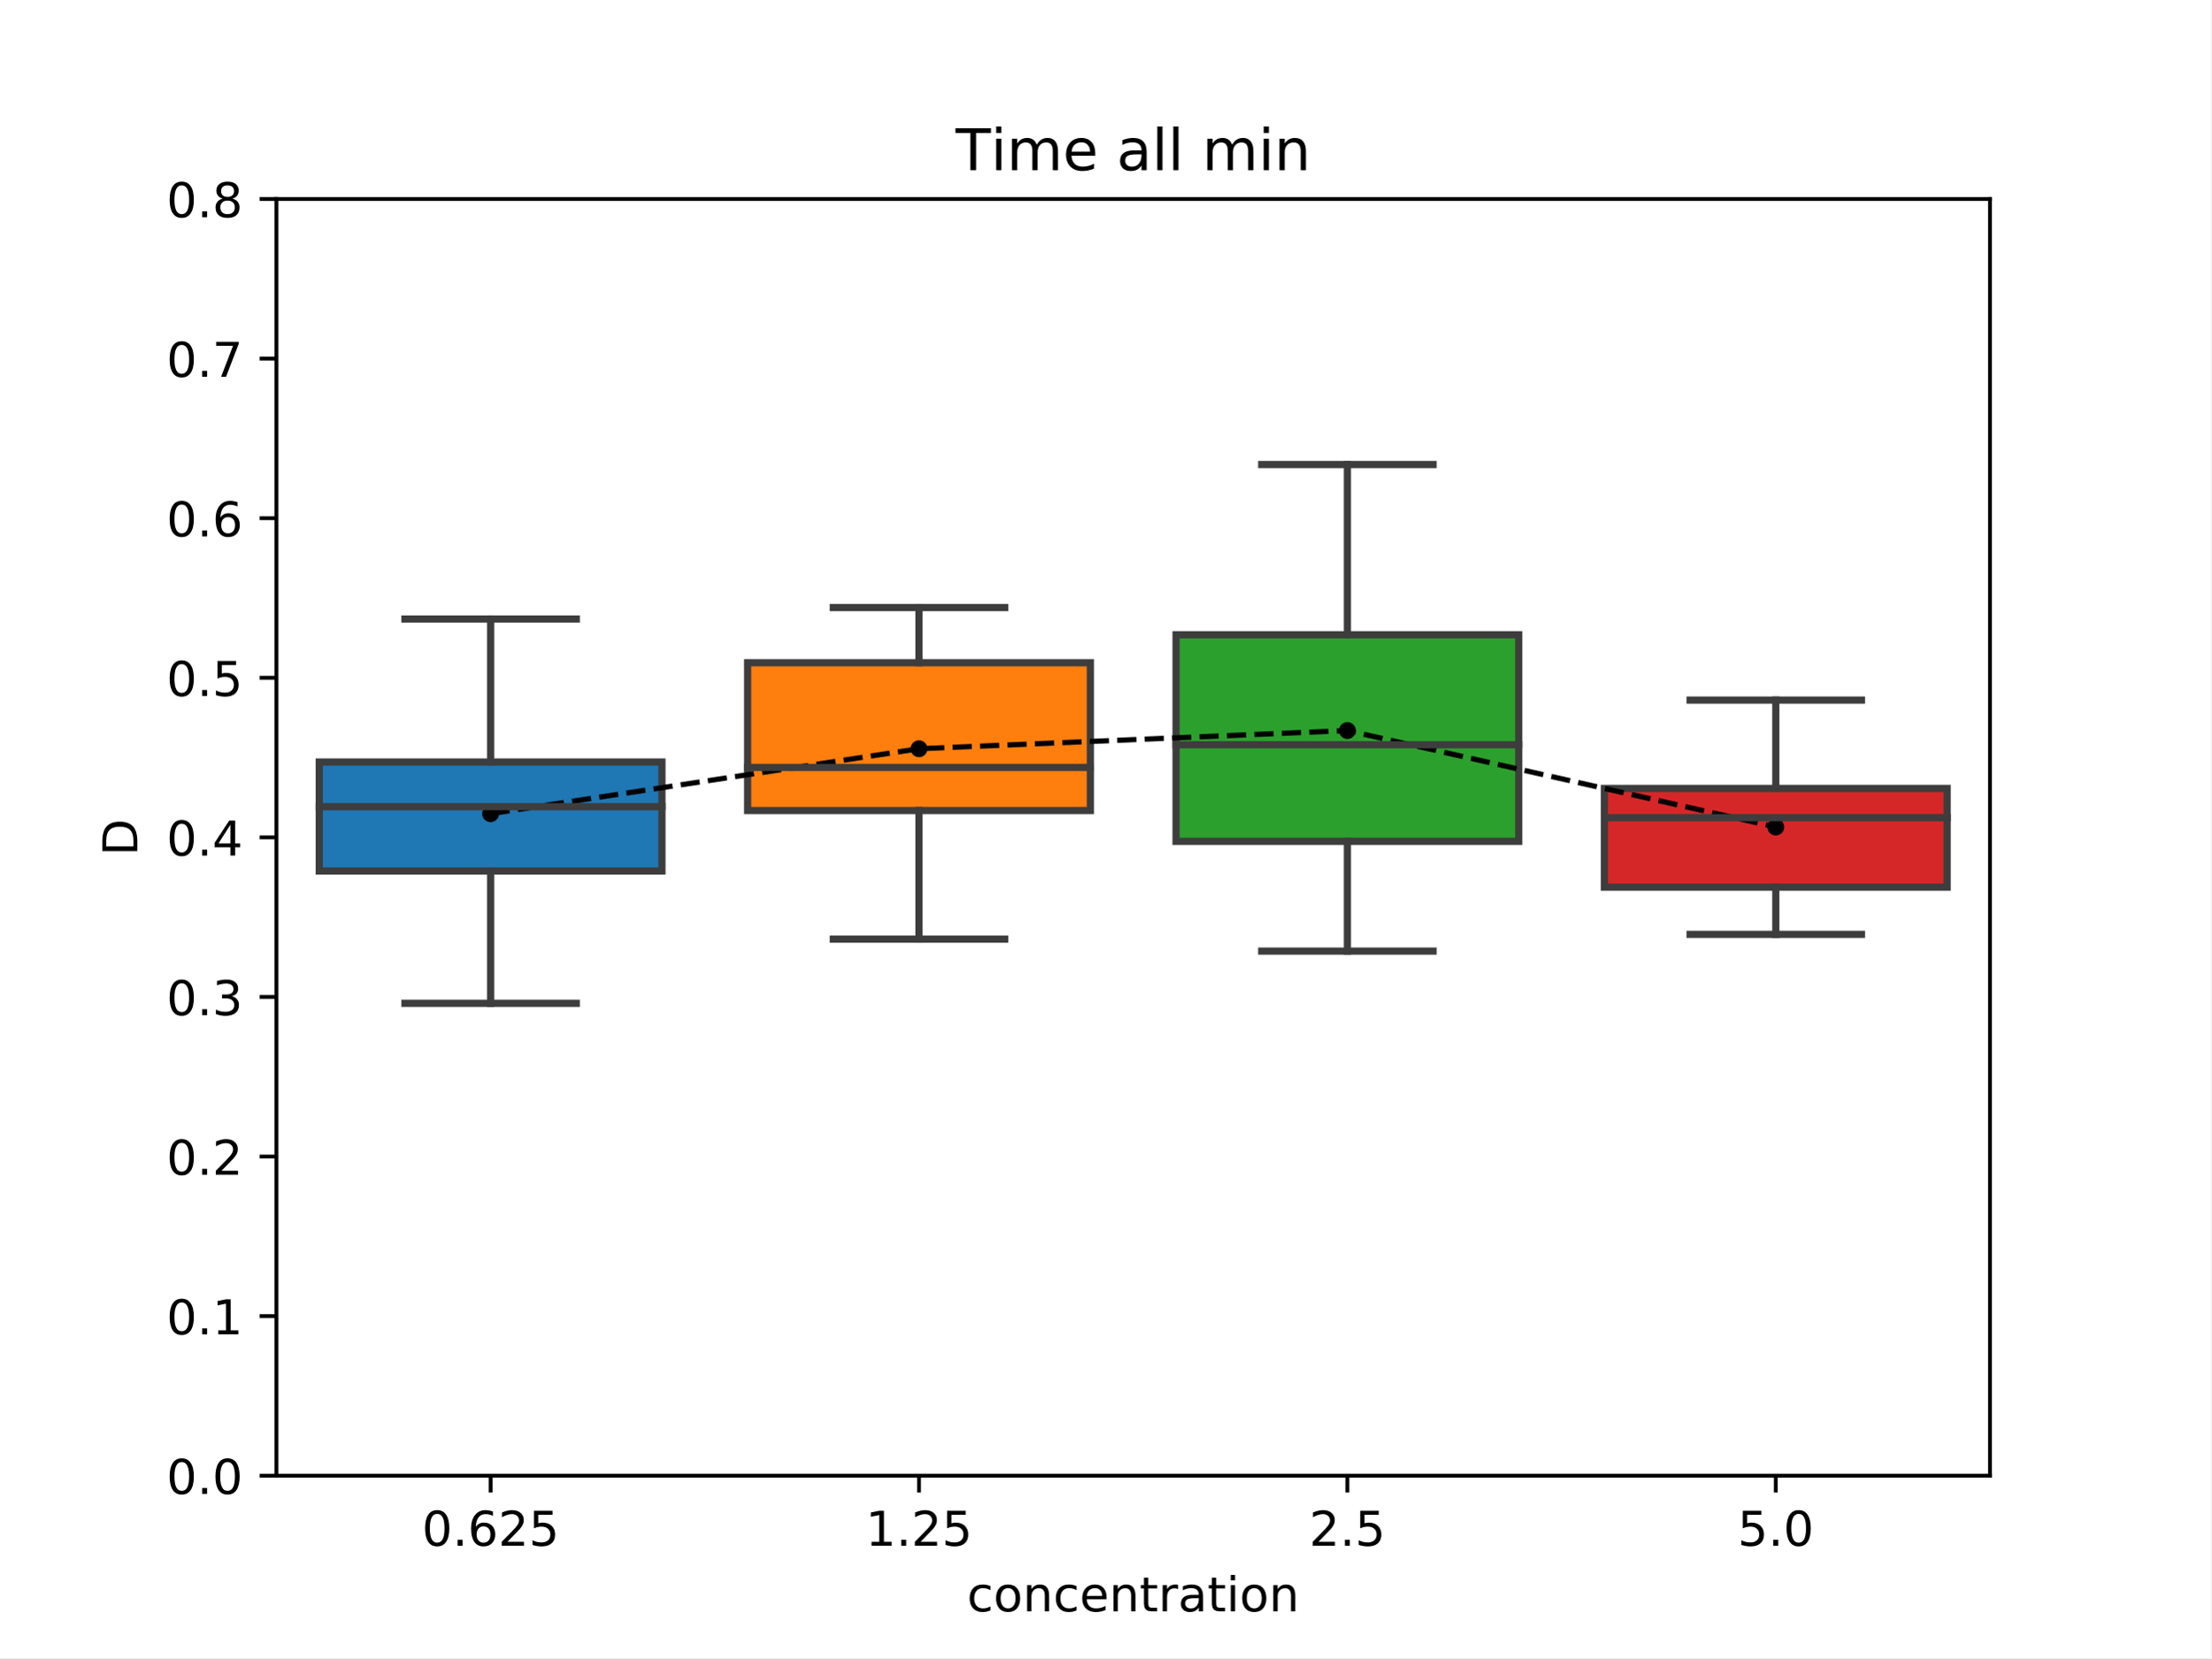
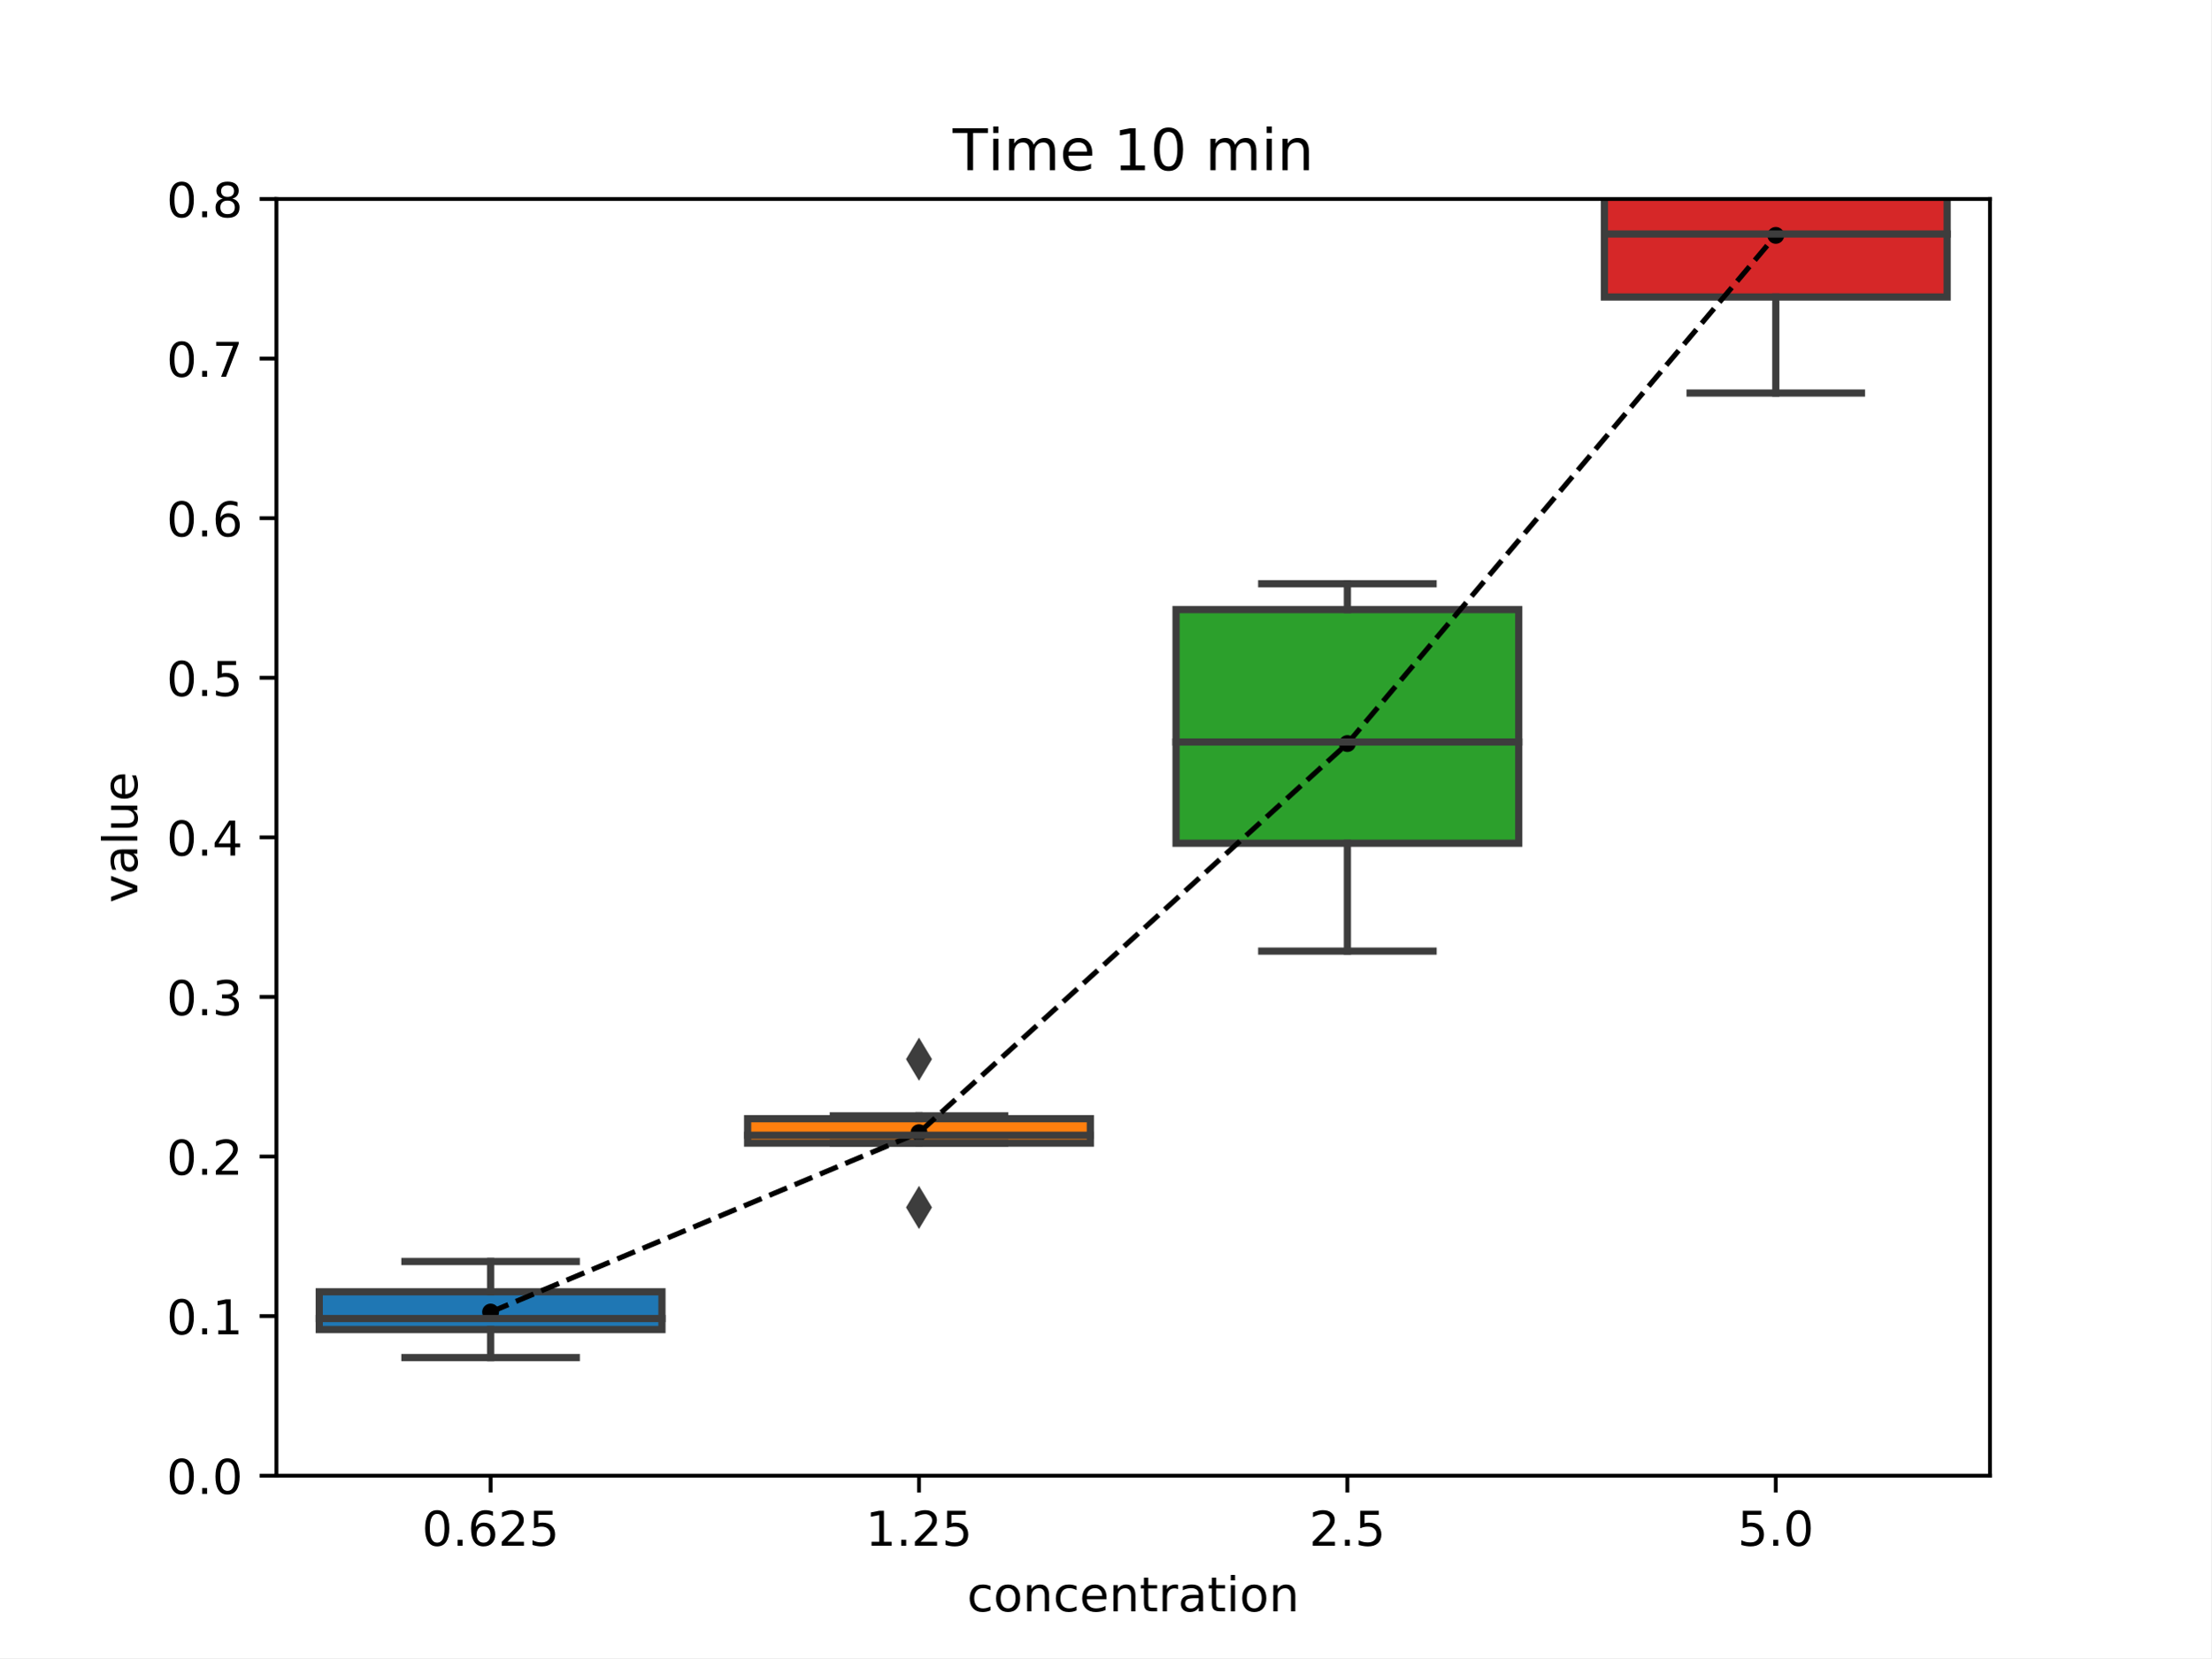
<svg xmlns="http://www.w3.org/2000/svg" xmlns:xlink="http://www.w3.org/1999/xlink" height="345.6pt" version="1.1" viewBox="0 0 460.8 345.6" width="460.8pt">
  <defs>
    <style type="text/css">
*{stroke-linecap:butt;stroke-linejoin:round;}
  </style>
  </defs>
  <g id="figure_1">
    <g id="patch_1">
      <path d="M 0 345.6  L 460.8 345.6  L 460.8 0  L 0 0  z " style="fill:#ffffff;" />
    </g>
    <g id="axes_1">
      <g id="patch_2">
        <path d="M 57.6 307.584  L 414.72 307.584  L 414.72 41.472  L 57.6 41.472  z " style="fill:#ffffff;" />
      </g>
      <g id="patch_3">
-         <path clip-path="url(#pf9752037e9)" d="M 66.528 181.547  L 137.952 181.547  L 137.952 158.827  L 66.528 158.827  L 66.528 181.547  z " style="fill:#1f77b4;stroke:#3d3d3d;stroke-linejoin:miter;stroke-width:1.5;" />
+         <path clip-path="url(#pa9f80a29a9)" d="M 66.528 277.122  L 137.952 277.122  L 137.952 269.247  L 66.528 269.247  L 66.528 277.122  z " style="fill:#1f77b4;stroke:#3d3d3d;stroke-linejoin:miter;stroke-width:1.5;" />
      </g>
      <g id="patch_4">
-         <path clip-path="url(#pf9752037e9)" d="M 155.808 168.94  L 227.232 168.94  L 227.232 138.137  L 155.808 138.137  L 155.808 168.94  z " style="fill:#ff7f0e;stroke:#3d3d3d;stroke-linejoin:miter;stroke-width:1.5;" />
+         <path clip-path="url(#pa9f80a29a9)" d="M 155.808 238.262  L 227.232 238.262  L 227.232 233.172  L 155.808 233.172  L 155.808 238.262  z " style="fill:#ff7f0e;stroke:#3d3d3d;stroke-linejoin:miter;stroke-width:1.5;" />
      </g>
      <g id="patch_5">
-         <path clip-path="url(#pf9752037e9)" d="M 245.088 175.368  L 316.512 175.368  L 316.512 132.299  L 245.088 132.299  L 245.088 175.368  z " style="fill:#2ca02c;stroke:#3d3d3d;stroke-linejoin:miter;stroke-width:1.5;" />
+         <path clip-path="url(#pa9f80a29a9)" d="M 245.088 175.759  L 316.512 175.759  L 316.512 127.06  L 245.088 127.06  L 245.088 175.759  z " style="fill:#2ca02c;stroke:#3d3d3d;stroke-linejoin:miter;stroke-width:1.5;" />
      </g>
      <g id="patch_6">
-         <path clip-path="url(#pf9752037e9)" d="M 334.368 184.915  L 405.792 184.915  L 405.792 164.333  L 334.368 164.333  L 334.368 184.915  z " style="fill:#d62728;stroke:#3d3d3d;stroke-linejoin:miter;stroke-width:1.5;" />
+         <path clip-path="url(#pa9f80a29a9)" d="M 334.368 61.896  L 405.792 61.896  L 405.792 28.865  L 334.368 28.865  L 334.368 61.896  z " style="fill:#d62728;stroke:#3d3d3d;stroke-linejoin:miter;stroke-width:1.5;" />
      </g>
      <g id="PathCollection_1">
        <defs>
-           <path d="M 0 1.354  C 0.359 1.354 0.703 1.211 0.957 0.957  C 1.211 0.703 1.354 0.359 1.354 0  C 1.354 -0.359 1.211 -0.703 0.957 -0.957  C 0.703 -1.211 0.359 -1.354 0 -1.354  C -0.359 -1.354 -0.703 -1.211 -0.957 -0.957  C -1.211 -0.703 -1.354 -0.359 -1.354 0  C -1.354 0.359 -1.211 0.703 -0.957 0.957  C -0.703 1.211 -0.359 1.354 0 1.354  z " id="C0_0_7d27d61702" />
+           <path d="M 0 1.354  C 0.359 1.354 0.703 1.211 0.957 0.957  C 1.211 0.703 1.354 0.359 1.354 0  C 1.354 -0.359 1.211 -0.703 0.957 -0.957  C 0.703 -1.211 0.359 -1.354 0 -1.354  C -0.359 -1.354 -0.703 -1.211 -0.957 -0.957  C -1.211 -0.703 -1.354 -0.359 -1.354 0  C -1.354 0.359 -1.211 0.703 -0.957 0.957  C -0.703 1.211 -0.359 1.354 0 1.354  z " id="C0_0_30e2ed0778" />
        </defs>
-         <g clip-path="url(#pf9752037e9)">
-           <use style="stroke:#000000;stroke-width:0.81;" x="102.24" xlink:href="#C0_0_7d27d61702" y="169.594" />
-         </g>
-         <g clip-path="url(#pf9752037e9)">
-           <use style="stroke:#000000;stroke-width:0.81;" x="191.52" xlink:href="#C0_0_7d27d61702" y="156.061" />
-         </g>
-         <g clip-path="url(#pf9752037e9)">
-           <use style="stroke:#000000;stroke-width:0.81;" x="280.8" xlink:href="#C0_0_7d27d61702" y="152.269" />
-         </g>
-         <g clip-path="url(#pf9752037e9)">
-           <use style="stroke:#000000;stroke-width:0.81;" x="370.08" xlink:href="#C0_0_7d27d61702" y="172.374" />
+         <g clip-path="url(#pa9f80a29a9)">
+           <use style="stroke:#000000;stroke-width:0.81;" x="102.24" xlink:href="#C0_0_30e2ed0778" y="273.472" />
+         </g>
+         <g clip-path="url(#pa9f80a29a9)">
+           <use style="stroke:#000000;stroke-width:0.81;" x="191.52" xlink:href="#C0_0_30e2ed0778" y="236.083" />
+         </g>
+         <g clip-path="url(#pa9f80a29a9)">
+           <use style="stroke:#000000;stroke-width:0.81;" x="280.8" xlink:href="#C0_0_30e2ed0778" y="154.98" />
+         </g>
+         <g clip-path="url(#pa9f80a29a9)">
+           <use style="stroke:#000000;stroke-width:0.81;" x="370.08" xlink:href="#C0_0_30e2ed0778" y="49.056" />
        </g>
      </g>
      <g id="matplotlib.axis_1">
        <g id="xtick_1">
          <g id="line2d_1">
            <defs>
-               <path d="M 0 0  L 0 3.5  " id="m3bacd75e53" style="stroke:#000000;stroke-width:0.8;" />
-             </defs>
-             <g>
-               <use style="stroke:#000000;stroke-width:0.8;" x="102.24" xlink:href="#m3bacd75e53" y="307.584" />
+               <path d="M 0 0  L 0 3.5  " id="m59034f43a1" style="stroke:#000000;stroke-width:0.8;" />
+             </defs>
+             <g>
+               <use style="stroke:#000000;stroke-width:0.8;" x="102.24" xlink:href="#m59034f43a1" y="307.584" />
            </g>
          </g>
          <g id="text_1">
            <defs>
              <path d="M 31.781 66.406  Q 24.172 66.406 20.328 58.906  Q 16.5 51.422 16.5 36.375  Q 16.5 21.391 20.328 13.891  Q 24.172 6.391 31.781 6.391  Q 39.453 6.391 43.281 13.891  Q 47.125 21.391 47.125 36.375  Q 47.125 51.422 43.281 58.906  Q 39.453 66.406 31.781 66.406  z M 31.781 74.219  Q 44.047 74.219 50.516 64.516  Q 56.984 54.828 56.984 36.375  Q 56.984 17.969 50.516 8.266  Q 44.047 -1.422 31.781 -1.422  Q 19.531 -1.422 13.062 8.266  Q 6.594 17.969 6.594 36.375  Q 6.594 54.828 13.062 64.516  Q 19.531 74.219 31.781 74.219  z " id="DejaVuSans-48" />
              <path d="M 10.688 12.406  L 21 12.406  L 21 0  L 10.688 0  z " id="DejaVuSans-46" />
              <path d="M 33.016 40.375  Q 26.375 40.375 22.484 35.828  Q 18.609 31.297 18.609 23.391  Q 18.609 15.531 22.484 10.953  Q 26.375 6.391 33.016 6.391  Q 39.656 6.391 43.531 10.953  Q 47.406 15.531 47.406 23.391  Q 47.406 31.297 43.531 35.828  Q 39.656 40.375 33.016 40.375  z M 52.594 71.297  L 52.594 62.312  Q 48.875 64.062 45.094 64.984  Q 41.312 65.922 37.594 65.922  Q 27.828 65.922 22.672 59.328  Q 17.531 52.734 16.797 39.406  Q 19.672 43.656 24.016 45.922  Q 28.375 48.188 33.594 48.188  Q 44.578 48.188 50.953 41.516  Q 57.328 34.859 57.328 23.391  Q 57.328 12.156 50.688 5.359  Q 44.047 -1.422 33.016 -1.422  Q 20.359 -1.422 13.672 8.266  Q 6.984 17.969 6.984 36.375  Q 6.984 53.656 15.188 63.938  Q 23.391 74.219 37.203 74.219  Q 40.922 74.219 44.703 73.484  Q 48.484 72.75 52.594 71.297  z " id="DejaVuSans-54" />
              <path d="M 19.188 8.297  L 53.609 8.297  L 53.609 0  L 7.328 0  L 7.328 8.297  Q 12.938 14.109 22.625 23.891  Q 32.328 33.688 34.812 36.531  Q 39.547 41.844 41.422 45.531  Q 43.312 49.219 43.312 52.781  Q 43.312 58.594 39.234 62.25  Q 35.156 65.922 28.609 65.922  Q 23.969 65.922 18.812 64.312  Q 13.672 62.703 7.812 59.422  L 7.812 69.391  Q 13.766 71.781 18.938 73  Q 24.125 74.219 28.422 74.219  Q 39.75 74.219 46.484 68.547  Q 53.219 62.891 53.219 53.422  Q 53.219 48.922 51.531 44.891  Q 49.859 40.875 45.406 35.406  Q 44.188 33.984 37.641 27.219  Q 31.109 20.453 19.188 8.297  z " id="DejaVuSans-50" />
              <path d="M 10.797 72.906  L 49.516 72.906  L 49.516 64.594  L 19.828 64.594  L 19.828 46.734  Q 21.969 47.469 24.109 47.828  Q 26.266 48.188 28.422 48.188  Q 40.625 48.188 47.75 41.5  Q 54.891 34.812 54.891 23.391  Q 54.891 11.625 47.562 5.094  Q 40.234 -1.422 26.906 -1.422  Q 22.312 -1.422 17.547 -0.641  Q 12.797 0.141 7.719 1.703  L 7.719 11.625  Q 12.109 9.234 16.797 8.062  Q 21.484 6.891 26.703 6.891  Q 35.156 6.891 40.078 11.328  Q 45.016 15.766 45.016 23.391  Q 45.016 31 40.078 35.438  Q 35.156 39.891 26.703 39.891  Q 22.75 39.891 18.812 39.016  Q 14.891 38.141 10.797 36.281  z " id="DejaVuSans-53" />
            </defs>
            <g transform="translate(87.92594 322.1824)scale(0.1 -0.1)">
              <use xlink:href="#DejaVuSans-48" />
              <use x="63.623" xlink:href="#DejaVuSans-46" />
              <use x="95.41" xlink:href="#DejaVuSans-54" />
              <use x="159.033" xlink:href="#DejaVuSans-50" />
              <use x="222.656" xlink:href="#DejaVuSans-53" />
            </g>
          </g>
        </g>
        <g id="xtick_2">
          <g id="line2d_2">
            <g>
-               <use style="stroke:#000000;stroke-width:0.8;" x="191.52" xlink:href="#m3bacd75e53" y="307.584" />
+               <use style="stroke:#000000;stroke-width:0.8;" x="191.52" xlink:href="#m59034f43a1" y="307.584" />
            </g>
          </g>
          <g id="text_2">
            <defs>
              <path d="M 12.406 8.297  L 28.516 8.297  L 28.516 63.922  L 10.984 60.406  L 10.984 69.391  L 28.422 72.906  L 38.281 72.906  L 38.281 8.297  L 54.391 8.297  L 54.391 0  L 12.406 0  z " id="DejaVuSans-49" />
            </defs>
            <g transform="translate(180.3872 322.1824)scale(0.1 -0.1)">
              <use xlink:href="#DejaVuSans-49" />
              <use x="63.623" xlink:href="#DejaVuSans-46" />
              <use x="95.41" xlink:href="#DejaVuSans-50" />
              <use x="159.033" xlink:href="#DejaVuSans-53" />
            </g>
          </g>
        </g>
        <g id="xtick_3">
          <g id="line2d_3">
            <g>
-               <use style="stroke:#000000;stroke-width:0.8;" x="280.8" xlink:href="#m3bacd75e53" y="307.584" />
+               <use style="stroke:#000000;stroke-width:0.8;" x="280.8" xlink:href="#m59034f43a1" y="307.584" />
            </g>
          </g>
          <g id="text_3">
            <g transform="translate(272.8484 322.1824)scale(0.1 -0.1)">
              <use xlink:href="#DejaVuSans-50" />
              <use x="63.623" xlink:href="#DejaVuSans-46" />
              <use x="95.41" xlink:href="#DejaVuSans-53" />
            </g>
          </g>
        </g>
        <g id="xtick_4">
          <g id="line2d_4">
            <g>
-               <use style="stroke:#000000;stroke-width:0.8;" x="370.08" xlink:href="#m3bacd75e53" y="307.584" />
+               <use style="stroke:#000000;stroke-width:0.8;" x="370.08" xlink:href="#m59034f43a1" y="307.584" />
            </g>
          </g>
          <g id="text_4">
            <g transform="translate(362.1284 322.1824)scale(0.1 -0.1)">
              <use xlink:href="#DejaVuSans-53" />
              <use x="63.623" xlink:href="#DejaVuSans-46" />
              <use x="95.41" xlink:href="#DejaVuSans-48" />
            </g>
          </g>
        </g>
        <g id="text_5">
          <defs>
            <path d="M 48.781 52.594  L 48.781 44.188  Q 44.969 46.297 41.141 47.344  Q 37.312 48.391 33.406 48.391  Q 24.656 48.391 19.812 42.844  Q 14.984 37.312 14.984 27.297  Q 14.984 17.281 19.812 11.734  Q 24.656 6.203 33.406 6.203  Q 37.312 6.203 41.141 7.25  Q 44.969 8.297 48.781 10.406  L 48.781 2.094  Q 45.016 0.344 40.984 -0.531  Q 36.969 -1.422 32.422 -1.422  Q 20.062 -1.422 12.781 6.344  Q 5.516 14.109 5.516 27.297  Q 5.516 40.672 12.859 48.328  Q 20.219 56 33.016 56  Q 37.156 56 41.109 55.141  Q 45.062 54.297 48.781 52.594  z " id="DejaVuSans-99" />
            <path d="M 30.609 48.391  Q 23.391 48.391 19.188 42.75  Q 14.984 37.109 14.984 27.297  Q 14.984 17.484 19.156 11.844  Q 23.344 6.203 30.609 6.203  Q 37.797 6.203 41.984 11.859  Q 46.188 17.531 46.188 27.297  Q 46.188 37.016 41.984 42.703  Q 37.797 48.391 30.609 48.391  z M 30.609 56  Q 42.328 56 49.016 48.375  Q 55.719 40.766 55.719 27.297  Q 55.719 13.875 49.016 6.219  Q 42.328 -1.422 30.609 -1.422  Q 18.844 -1.422 12.172 6.219  Q 5.516 13.875 5.516 27.297  Q 5.516 40.766 12.172 48.375  Q 18.844 56 30.609 56  z " id="DejaVuSans-111" />
            <path d="M 54.891 33.016  L 54.891 0  L 45.906 0  L 45.906 32.719  Q 45.906 40.484 42.875 44.328  Q 39.844 48.188 33.797 48.188  Q 26.516 48.188 22.312 43.547  Q 18.109 38.922 18.109 30.906  L 18.109 0  L 9.078 0  L 9.078 54.688  L 18.109 54.688  L 18.109 46.188  Q 21.344 51.125 25.703 53.562  Q 30.078 56 35.797 56  Q 45.219 56 50.047 50.172  Q 54.891 44.344 54.891 33.016  z " id="DejaVuSans-110" />
            <path d="M 56.203 29.594  L 56.203 25.203  L 14.891 25.203  Q 15.484 15.922 20.484 11.062  Q 25.484 6.203 34.422 6.203  Q 39.594 6.203 44.453 7.469  Q 49.312 8.734 54.109 11.281  L 54.109 2.781  Q 49.266 0.734 44.188 -0.344  Q 39.109 -1.422 33.891 -1.422  Q 20.797 -1.422 13.156 6.188  Q 5.516 13.812 5.516 26.812  Q 5.516 40.234 12.766 48.109  Q 20.016 56 32.328 56  Q 43.359 56 49.781 48.891  Q 56.203 41.797 56.203 29.594  z M 47.219 32.234  Q 47.125 39.594 43.094 43.984  Q 39.062 48.391 32.422 48.391  Q 24.906 48.391 20.391 44.141  Q 15.875 39.891 15.188 32.172  z " id="DejaVuSans-101" />
            <path d="M 18.312 70.219  L 18.312 54.688  L 36.812 54.688  L 36.812 47.703  L 18.312 47.703  L 18.312 18.016  Q 18.312 11.328 20.141 9.422  Q 21.969 7.516 27.594 7.516  L 36.812 7.516  L 36.812 0  L 27.594 0  Q 17.188 0 13.234 3.875  Q 9.281 7.766 9.281 18.016  L 9.281 47.703  L 2.688 47.703  L 2.688 54.688  L 9.281 54.688  L 9.281 70.219  z " id="DejaVuSans-116" />
            <path d="M 41.109 46.297  Q 39.594 47.172 37.812 47.578  Q 36.031 48 33.891 48  Q 26.266 48 22.188 43.047  Q 18.109 38.094 18.109 28.812  L 18.109 0  L 9.078 0  L 9.078 54.688  L 18.109 54.688  L 18.109 46.188  Q 20.953 51.172 25.484 53.578  Q 30.031 56 36.531 56  Q 37.453 56 38.578 55.875  Q 39.703 55.766 41.062 55.516  z " id="DejaVuSans-114" />
            <path d="M 34.281 27.484  Q 23.391 27.484 19.188 25  Q 14.984 22.516 14.984 16.5  Q 14.984 11.719 18.141 8.906  Q 21.297 6.109 26.703 6.109  Q 34.188 6.109 38.703 11.406  Q 43.219 16.703 43.219 25.484  L 43.219 27.484  z M 52.203 31.203  L 52.203 0  L 43.219 0  L 43.219 8.297  Q 40.141 3.328 35.547 0.953  Q 30.953 -1.422 24.312 -1.422  Q 15.922 -1.422 10.953 3.297  Q 6 8.016 6 15.922  Q 6 25.141 12.172 29.828  Q 18.359 34.516 30.609 34.516  L 43.219 34.516  L 43.219 35.406  Q 43.219 41.609 39.141 45  Q 35.062 48.391 27.688 48.391  Q 23 48.391 18.547 47.266  Q 14.109 46.141 10.016 43.891  L 10.016 52.203  Q 14.938 54.109 19.578 55.047  Q 24.219 56 28.609 56  Q 40.484 56 46.344 49.844  Q 52.203 43.703 52.203 31.203  z " id="DejaVuSans-97" />
            <path d="M 9.422 54.688  L 18.406 54.688  L 18.406 0  L 9.422 0  z M 9.422 75.984  L 18.406 75.984  L 18.406 64.594  L 9.422 64.594  z " id="DejaVuSans-105" />
          </defs>
          <g transform="translate(201.5311 335.8606)scale(0.1 -0.1)">
            <use xlink:href="#DejaVuSans-99" />
            <use x="54.98" xlink:href="#DejaVuSans-111" />
            <use x="116.162" xlink:href="#DejaVuSans-110" />
            <use x="179.541" xlink:href="#DejaVuSans-99" />
            <use x="234.521" xlink:href="#DejaVuSans-101" />
            <use x="296.045" xlink:href="#DejaVuSans-110" />
            <use x="359.424" xlink:href="#DejaVuSans-116" />
            <use x="398.633" xlink:href="#DejaVuSans-114" />
            <use x="439.746" xlink:href="#DejaVuSans-97" />
            <use x="501.025" xlink:href="#DejaVuSans-116" />
            <use x="540.234" xlink:href="#DejaVuSans-105" />
            <use x="568.018" xlink:href="#DejaVuSans-111" />
            <use x="629.199" xlink:href="#DejaVuSans-110" />
          </g>
        </g>
      </g>
      <g id="matplotlib.axis_2">
        <g id="ytick_1">
          <g id="line2d_5">
            <defs>
-               <path d="M 0 0  L -3.5 0  " id="mc87ebe5b4a" style="stroke:#000000;stroke-width:0.8;" />
-             </defs>
-             <g>
-               <use style="stroke:#000000;stroke-width:0.8;" x="57.6" xlink:href="#mc87ebe5b4a" y="307.584" />
+               <path d="M 0 0  L -3.5 0  " id="maeab4abd9c" style="stroke:#000000;stroke-width:0.8;" />
+             </defs>
+             <g>
+               <use style="stroke:#000000;stroke-width:0.8;" x="57.6" xlink:href="#maeab4abd9c" y="307.584" />
            </g>
          </g>
          <g id="text_6">
            <g transform="translate(34.69687 311.3832)scale(0.1 -0.1)">
              <use xlink:href="#DejaVuSans-48" />
              <use x="63.623" xlink:href="#DejaVuSans-46" />
              <use x="95.41" xlink:href="#DejaVuSans-48" />
            </g>
          </g>
        </g>
        <g id="ytick_2">
          <g id="line2d_6">
            <g>
-               <use style="stroke:#000000;stroke-width:0.8;" x="57.6" xlink:href="#mc87ebe5b4a" y="274.32" />
+               <use style="stroke:#000000;stroke-width:0.8;" x="57.6" xlink:href="#maeab4abd9c" y="274.32" />
            </g>
          </g>
          <g id="text_7">
            <g transform="translate(34.69687 278.1192)scale(0.1 -0.1)">
              <use xlink:href="#DejaVuSans-48" />
              <use x="63.623" xlink:href="#DejaVuSans-46" />
              <use x="95.41" xlink:href="#DejaVuSans-49" />
            </g>
          </g>
        </g>
        <g id="ytick_3">
          <g id="line2d_7">
            <g>
-               <use style="stroke:#000000;stroke-width:0.8;" x="57.6" xlink:href="#mc87ebe5b4a" y="241.056" />
+               <use style="stroke:#000000;stroke-width:0.8;" x="57.6" xlink:href="#maeab4abd9c" y="241.056" />
            </g>
          </g>
          <g id="text_8">
            <g transform="translate(34.69687 244.8552)scale(0.1 -0.1)">
              <use xlink:href="#DejaVuSans-48" />
              <use x="63.623" xlink:href="#DejaVuSans-46" />
              <use x="95.41" xlink:href="#DejaVuSans-50" />
            </g>
          </g>
        </g>
        <g id="ytick_4">
          <g id="line2d_8">
            <g>
-               <use style="stroke:#000000;stroke-width:0.8;" x="57.6" xlink:href="#mc87ebe5b4a" y="207.792" />
+               <use style="stroke:#000000;stroke-width:0.8;" x="57.6" xlink:href="#maeab4abd9c" y="207.792" />
            </g>
          </g>
          <g id="text_9">
            <defs>
              <path d="M 40.578 39.312  Q 47.656 37.797 51.625 33  Q 55.609 28.219 55.609 21.188  Q 55.609 10.406 48.188 4.484  Q 40.766 -1.422 27.094 -1.422  Q 22.516 -1.422 17.656 -0.516  Q 12.797 0.391 7.625 2.203  L 7.625 11.719  Q 11.719 9.328 16.594 8.109  Q 21.484 6.891 26.812 6.891  Q 36.078 6.891 40.938 10.547  Q 45.797 14.203 45.797 21.188  Q 45.797 27.641 41.281 31.266  Q 36.766 34.906 28.719 34.906  L 20.219 34.906  L 20.219 43.016  L 29.109 43.016  Q 36.375 43.016 40.234 45.922  Q 44.094 48.828 44.094 54.297  Q 44.094 59.906 40.109 62.906  Q 36.141 65.922 28.719 65.922  Q 24.656 65.922 20.016 65.031  Q 15.375 64.156 9.812 62.312  L 9.812 71.094  Q 15.438 72.656 20.344 73.438  Q 25.25 74.219 29.594 74.219  Q 40.828 74.219 47.359 69.109  Q 53.906 64.016 53.906 55.328  Q 53.906 49.266 50.438 45.094  Q 46.969 40.922 40.578 39.312  z " id="DejaVuSans-51" />
            </defs>
            <g transform="translate(34.69687 211.5912)scale(0.1 -0.1)">
              <use xlink:href="#DejaVuSans-48" />
              <use x="63.623" xlink:href="#DejaVuSans-46" />
              <use x="95.41" xlink:href="#DejaVuSans-51" />
            </g>
          </g>
        </g>
        <g id="ytick_5">
          <g id="line2d_9">
            <g>
-               <use style="stroke:#000000;stroke-width:0.8;" x="57.6" xlink:href="#mc87ebe5b4a" y="174.528" />
+               <use style="stroke:#000000;stroke-width:0.8;" x="57.6" xlink:href="#maeab4abd9c" y="174.528" />
            </g>
          </g>
          <g id="text_10">
            <defs>
              <path d="M 37.797 64.312  L 12.891 25.391  L 37.797 25.391  z M 35.203 72.906  L 47.609 72.906  L 47.609 25.391  L 58.016 25.391  L 58.016 17.188  L 47.609 17.188  L 47.609 0  L 37.797 0  L 37.797 17.188  L 4.891 17.188  L 4.891 26.703  z " id="DejaVuSans-52" />
            </defs>
            <g transform="translate(34.69687 178.3272)scale(0.1 -0.1)">
              <use xlink:href="#DejaVuSans-48" />
              <use x="63.623" xlink:href="#DejaVuSans-46" />
              <use x="95.41" xlink:href="#DejaVuSans-52" />
            </g>
          </g>
        </g>
        <g id="ytick_6">
          <g id="line2d_10">
            <g>
-               <use style="stroke:#000000;stroke-width:0.8;" x="57.6" xlink:href="#mc87ebe5b4a" y="141.264" />
+               <use style="stroke:#000000;stroke-width:0.8;" x="57.6" xlink:href="#maeab4abd9c" y="141.264" />
            </g>
          </g>
          <g id="text_11">
            <g transform="translate(34.69687 145.0632)scale(0.1 -0.1)">
              <use xlink:href="#DejaVuSans-48" />
              <use x="63.623" xlink:href="#DejaVuSans-46" />
              <use x="95.41" xlink:href="#DejaVuSans-53" />
            </g>
          </g>
        </g>
        <g id="ytick_7">
          <g id="line2d_11">
            <g>
-               <use style="stroke:#000000;stroke-width:0.8;" x="57.6" xlink:href="#mc87ebe5b4a" y="108" />
+               <use style="stroke:#000000;stroke-width:0.8;" x="57.6" xlink:href="#maeab4abd9c" y="108" />
            </g>
          </g>
          <g id="text_12">
            <g transform="translate(34.69687 111.7992)scale(0.1 -0.1)">
              <use xlink:href="#DejaVuSans-48" />
              <use x="63.623" xlink:href="#DejaVuSans-46" />
              <use x="95.41" xlink:href="#DejaVuSans-54" />
            </g>
          </g>
        </g>
        <g id="ytick_8">
          <g id="line2d_12">
            <g>
-               <use style="stroke:#000000;stroke-width:0.8;" x="57.6" xlink:href="#mc87ebe5b4a" y="74.736" />
+               <use style="stroke:#000000;stroke-width:0.8;" x="57.6" xlink:href="#maeab4abd9c" y="74.736" />
            </g>
          </g>
          <g id="text_13">
            <defs>
              <path d="M 8.203 72.906  L 55.078 72.906  L 55.078 68.703  L 28.609 0  L 18.312 0  L 43.219 64.594  L 8.203 64.594  z " id="DejaVuSans-55" />
            </defs>
            <g transform="translate(34.69687 78.53522)scale(0.1 -0.1)">
              <use xlink:href="#DejaVuSans-48" />
              <use x="63.623" xlink:href="#DejaVuSans-46" />
              <use x="95.41" xlink:href="#DejaVuSans-55" />
            </g>
          </g>
        </g>
        <g id="ytick_9">
          <g id="line2d_13">
            <g>
-               <use style="stroke:#000000;stroke-width:0.8;" x="57.6" xlink:href="#mc87ebe5b4a" y="41.472" />
+               <use style="stroke:#000000;stroke-width:0.8;" x="57.6" xlink:href="#maeab4abd9c" y="41.472" />
            </g>
          </g>
          <g id="text_14">
            <defs>
              <path d="M 31.781 34.625  Q 24.75 34.625 20.719 30.859  Q 16.703 27.094 16.703 20.516  Q 16.703 13.922 20.719 10.156  Q 24.75 6.391 31.781 6.391  Q 38.812 6.391 42.859 10.172  Q 46.922 13.969 46.922 20.516  Q 46.922 27.094 42.891 30.859  Q 38.875 34.625 31.781 34.625  z M 21.922 38.812  Q 15.578 40.375 12.031 44.719  Q 8.5 49.078 8.5 55.328  Q 8.5 64.062 14.719 69.141  Q 20.953 74.219 31.781 74.219  Q 42.672 74.219 48.875 69.141  Q 55.078 64.062 55.078 55.328  Q 55.078 49.078 51.531 44.719  Q 48 40.375 41.703 38.812  Q 48.828 37.156 52.797 32.312  Q 56.781 27.484 56.781 20.516  Q 56.781 9.906 50.312 4.234  Q 43.844 -1.422 31.781 -1.422  Q 19.734 -1.422 13.25 4.234  Q 6.781 9.906 6.781 20.516  Q 6.781 27.484 10.781 32.312  Q 14.797 37.156 21.922 38.812  z M 18.312 54.391  Q 18.312 48.734 21.844 45.562  Q 25.391 42.391 31.781 42.391  Q 38.141 42.391 41.719 45.562  Q 45.312 48.734 45.312 54.391  Q 45.312 60.062 41.719 63.234  Q 38.141 66.406 31.781 66.406  Q 25.391 66.406 21.844 63.234  Q 18.312 60.062 18.312 54.391  z " id="DejaVuSans-56" />
            </defs>
            <g transform="translate(34.69687 45.27122)scale(0.1 -0.1)">
              <use xlink:href="#DejaVuSans-48" />
              <use x="63.623" xlink:href="#DejaVuSans-46" />
              <use x="95.41" xlink:href="#DejaVuSans-56" />
            </g>
          </g>
        </g>
        <g id="text_15">
          <defs>
-             <path d="M 19.672 64.797  L 19.672 8.109  L 31.594 8.109  Q 46.688 8.109 53.688 14.938  Q 60.688 21.781 60.688 36.531  Q 60.688 51.172 53.688 57.984  Q 46.688 64.797 31.594 64.797  z M 9.812 72.906  L 30.078 72.906  Q 51.266 72.906 61.172 64.094  Q 71.094 55.281 71.094 36.531  Q 71.094 17.672 61.125 8.828  Q 51.172 0 30.078 0  L 9.812 0  z " id="DejaVuSans-68" />
+             <path d="M 2.984 54.688  L 12.5 54.688  L 29.594 8.797  L 46.688 54.688  L 56.203 54.688  L 35.688 0  L 23.484 0  z " id="DejaVuSans-118" />
+             <path d="M 9.422 75.984  L 18.406 75.984  L 18.406 0  L 9.422 0  z " id="DejaVuSans-108" />
+             <path d="M 8.5 21.578  L 8.5 54.688  L 17.484 54.688  L 17.484 21.922  Q 17.484 14.156 20.5 10.266  Q 23.531 6.391 29.594 6.391  Q 36.859 6.391 41.078 11.031  Q 45.312 15.672 45.312 23.688  L 45.312 54.688  L 54.297 54.688  L 54.297 0  L 45.312 0  L 45.312 8.406  Q 42.047 3.422 37.719 1  Q 33.406 -1.422 27.688 -1.422  Q 18.266 -1.422 13.375 4.438  Q 8.5 10.297 8.5 21.578  z M 31.109 56  z " id="DejaVuSans-117" />
          </defs>
-           <g transform="translate(28.61719 178.378)rotate(-90)scale(0.1 -0.1)">
-             <use xlink:href="#DejaVuSans-68" />
+           <g transform="translate(28.61719 188.1858)rotate(-90)scale(0.1 -0.1)">
+             <use xlink:href="#DejaVuSans-118" />
+             <use x="59.18" xlink:href="#DejaVuSans-97" />
+             <use x="120.459" xlink:href="#DejaVuSans-108" />
+             <use x="148.242" xlink:href="#DejaVuSans-117" />
+             <use x="211.621" xlink:href="#DejaVuSans-101" />
          </g>
        </g>
      </g>
      <g id="line2d_14">
-         <path clip-path="url(#pf9752037e9)" d="M 102.24 181.547  L 102.24 209.123  " style="fill:none;stroke:#3d3d3d;stroke-linecap:square;stroke-width:1.5;" />
+         <path clip-path="url(#pa9f80a29a9)" d="M 102.24 277.122  L 102.24 282.969  " style="fill:none;stroke:#3d3d3d;stroke-linecap:square;stroke-width:1.5;" />
      </g>
      <g id="line2d_15">
-         <path clip-path="url(#pf9752037e9)" d="M 102.24 158.827  L 102.24 129.023  " style="fill:none;stroke:#3d3d3d;stroke-linecap:square;stroke-width:1.5;" />
+         <path clip-path="url(#pa9f80a29a9)" d="M 102.24 269.247  L 102.24 262.944  " style="fill:none;stroke:#3d3d3d;stroke-linecap:square;stroke-width:1.5;" />
      </g>
      <g id="line2d_16">
-         <path clip-path="url(#pf9752037e9)" d="M 84.384 209.123  L 120.096 209.123  " style="fill:none;stroke:#3d3d3d;stroke-linecap:square;stroke-width:1.5;" />
+         <path clip-path="url(#pa9f80a29a9)" d="M 84.384 282.969  L 120.096 282.969  " style="fill:none;stroke:#3d3d3d;stroke-linecap:square;stroke-width:1.5;" />
      </g>
      <g id="line2d_17">
-         <path clip-path="url(#pf9752037e9)" d="M 84.384 129.023  L 120.096 129.023  " style="fill:none;stroke:#3d3d3d;stroke-linecap:square;stroke-width:1.5;" />
+         <path clip-path="url(#pa9f80a29a9)" d="M 84.384 262.944  L 120.096 262.944  " style="fill:none;stroke:#3d3d3d;stroke-linecap:square;stroke-width:1.5;" />
      </g>
      <g id="line2d_18" />
      <g id="line2d_19">
-         <path clip-path="url(#pf9752037e9)" d="M 191.52 168.94  L 191.52 195.75  " style="fill:none;stroke:#3d3d3d;stroke-linecap:square;stroke-width:1.5;" />
+         <path clip-path="url(#pa9f80a29a9)" d="M 191.52 238.262  L 191.52 238.262  " style="fill:none;stroke:#3d3d3d;stroke-linecap:square;stroke-width:1.5;" />
      </g>
      <g id="line2d_20">
-         <path clip-path="url(#pf9752037e9)" d="M 191.52 138.137  L 191.52 126.628  " style="fill:none;stroke:#3d3d3d;stroke-linecap:square;stroke-width:1.5;" />
+         <path clip-path="url(#pa9f80a29a9)" d="M 191.52 233.172  L 191.52 232.574  " style="fill:none;stroke:#3d3d3d;stroke-linecap:square;stroke-width:1.5;" />
      </g>
      <g id="line2d_21">
-         <path clip-path="url(#pf9752037e9)" d="M 173.664 195.75  L 209.376 195.75  " style="fill:none;stroke:#3d3d3d;stroke-linecap:square;stroke-width:1.5;" />
+         <path clip-path="url(#pa9f80a29a9)" d="M 173.664 238.262  L 209.376 238.262  " style="fill:none;stroke:#3d3d3d;stroke-linecap:square;stroke-width:1.5;" />
      </g>
      <g id="line2d_22">
-         <path clip-path="url(#pf9752037e9)" d="M 173.664 126.628  L 209.376 126.628  " style="fill:none;stroke:#3d3d3d;stroke-linecap:square;stroke-width:1.5;" />
-       </g>
-       <g id="line2d_23" />
+         <path clip-path="url(#pa9f80a29a9)" d="M 173.664 232.574  L 209.376 232.574  " style="fill:none;stroke:#3d3d3d;stroke-linecap:square;stroke-width:1.5;" />
+       </g>
+       <g id="line2d_23">
+         <defs>
+           <path d="M 0 3.536  L 2.121 0  L 0 -3.536  L -2.121 0  z " id="m5f87505bc2" style="stroke:#3d3d3d;stroke-linejoin:miter;" />
+         </defs>
+         <g clip-path="url(#pa9f80a29a9)">
+           <use style="fill:#3d3d3d;stroke:#3d3d3d;stroke-linejoin:miter;" x="191.52" xlink:href="#m5f87505bc2" y="251.667" />
+           <use style="fill:#3d3d3d;stroke:#3d3d3d;stroke-linejoin:miter;" x="191.52" xlink:href="#m5f87505bc2" y="220.765" />
+         </g>
+       </g>
      <g id="line2d_24">
-         <path clip-path="url(#pf9752037e9)" d="M 280.8 175.368  L 280.8 198.245  " style="fill:none;stroke:#3d3d3d;stroke-linecap:square;stroke-width:1.5;" />
+         <path clip-path="url(#pa9f80a29a9)" d="M 280.8 175.759  L 280.8 198.245  " style="fill:none;stroke:#3d3d3d;stroke-linecap:square;stroke-width:1.5;" />
      </g>
      <g id="line2d_25">
-         <path clip-path="url(#pf9752037e9)" d="M 280.8 132.299  L 280.8 96.823  " style="fill:none;stroke:#3d3d3d;stroke-linecap:square;stroke-width:1.5;" />
+         <path clip-path="url(#pa9f80a29a9)" d="M 280.8 127.06  L 280.8 121.672  " style="fill:none;stroke:#3d3d3d;stroke-linecap:square;stroke-width:1.5;" />
      </g>
      <g id="line2d_26">
-         <path clip-path="url(#pf9752037e9)" d="M 262.944 198.245  L 298.656 198.245  " style="fill:none;stroke:#3d3d3d;stroke-linecap:square;stroke-width:1.5;" />
+         <path clip-path="url(#pa9f80a29a9)" d="M 262.944 198.245  L 298.656 198.245  " style="fill:none;stroke:#3d3d3d;stroke-linecap:square;stroke-width:1.5;" />
      </g>
      <g id="line2d_27">
-         <path clip-path="url(#pf9752037e9)" d="M 262.944 96.823  L 298.656 96.823  " style="fill:none;stroke:#3d3d3d;stroke-linecap:square;stroke-width:1.5;" />
+         <path clip-path="url(#pa9f80a29a9)" d="M 262.944 121.672  L 298.656 121.672  " style="fill:none;stroke:#3d3d3d;stroke-linecap:square;stroke-width:1.5;" />
      </g>
      <g id="line2d_28" />
      <g id="line2d_29">
-         <path clip-path="url(#pf9752037e9)" d="M 370.08 184.915  L 370.08 194.753  " style="fill:none;stroke:#3d3d3d;stroke-linecap:square;stroke-width:1.5;" />
+         <path clip-path="url(#pa9f80a29a9)" d="M 370.08 61.896  L 370.08 81.921  " style="fill:none;stroke:#3d3d3d;stroke-linecap:square;stroke-width:1.5;" />
      </g>
      <g id="line2d_30">
-         <path clip-path="url(#pf9752037e9)" d="M 370.08 164.333  L 370.08 145.921  " style="fill:none;stroke:#3d3d3d;stroke-linecap:square;stroke-width:1.5;" />
+         <path clip-path="url(#pa9f80a29a9)" d="M 370.08 28.865  L 370.08 26.37  " style="fill:none;stroke:#3d3d3d;stroke-linecap:square;stroke-width:1.5;" />
      </g>
      <g id="line2d_31">
-         <path clip-path="url(#pf9752037e9)" d="M 352.224 194.753  L 387.936 194.753  " style="fill:none;stroke:#3d3d3d;stroke-linecap:square;stroke-width:1.5;" />
+         <path clip-path="url(#pa9f80a29a9)" d="M 352.224 81.921  L 387.936 81.921  " style="fill:none;stroke:#3d3d3d;stroke-linecap:square;stroke-width:1.5;" />
      </g>
      <g id="line2d_32">
-         <path clip-path="url(#pf9752037e9)" d="M 352.224 145.921  L 387.936 145.921  " style="fill:none;stroke:#3d3d3d;stroke-linecap:square;stroke-width:1.5;" />
+         <path clip-path="url(#pa9f80a29a9)" d="M 352.224 26.37  L 387.936 26.37  " style="fill:none;stroke:#3d3d3d;stroke-linecap:square;stroke-width:1.5;" />
      </g>
      <g id="line2d_33" />
      <g id="line2d_34">
-         <path clip-path="url(#pf9752037e9)" d="M 102.24 169.594  L 191.52 156.061  L 280.8 152.269  L 370.08 172.374  " style="fill:none;stroke:#000000;stroke-dasharray:3.996,1.728;stroke-dashoffset:0;stroke-width:1.08;" />
+         <path clip-path="url(#pa9f80a29a9)" d="M 102.24 273.472  L 191.52 236.083  L 280.8 154.98  L 370.08 49.056  " style="fill:none;stroke:#000000;stroke-dasharray:3.996,1.728;stroke-dashoffset:0;stroke-width:1.08;" />
      </g>
      <g id="line2d_35">
-         <path clip-path="url(#pf9752037e9)" d="M 102.24 181.597  L 102.24 158.049  " style="fill:none;" />
+         <path clip-path="url(#pa9f80a29a9)" d="M 102.24 278.528  L 102.24 268.277  " style="fill:none;" />
      </g>
      <g id="line2d_36">
-         <path clip-path="url(#pf9752037e9)" d="M 102.24 181.597  L 102.24 181.597  " style="fill:none;" />
+         <path clip-path="url(#pa9f80a29a9)" d="M 102.24 278.528  L 102.24 278.528  " style="fill:none;" />
      </g>
      <g id="line2d_37">
-         <path clip-path="url(#pf9752037e9)" d="M 102.24 158.049  L 102.24 158.049  " style="fill:none;" />
+         <path clip-path="url(#pa9f80a29a9)" d="M 102.24 268.277  L 102.24 268.277  " style="fill:none;" />
      </g>
      <g id="line2d_38">
-         <path clip-path="url(#pf9752037e9)" d="M 191.52 166.031  L 191.52 145.156  " style="fill:none;" />
+         <path clip-path="url(#pa9f80a29a9)" d="M 191.52 244.016  L 191.52 228.965  " style="fill:none;" />
      </g>
      <g id="line2d_39">
-         <path clip-path="url(#pf9752037e9)" d="M 191.52 166.031  L 191.52 166.031  " style="fill:none;" />
+         <path clip-path="url(#pa9f80a29a9)" d="M 191.52 244.016  L 191.52 244.016  " style="fill:none;" />
      </g>
      <g id="line2d_40">
-         <path clip-path="url(#pf9752037e9)" d="M 191.52 145.156  L 191.52 145.156  " style="fill:none;" />
+         <path clip-path="url(#pa9f80a29a9)" d="M 191.52 228.965  L 191.52 228.965  " style="fill:none;" />
      </g>
      <g id="line2d_41">
-         <path clip-path="url(#pf9752037e9)" d="M 280.8 167.731  L 280.8 136.042  " style="fill:none;" />
+         <path clip-path="url(#pa9f80a29a9)" d="M 280.8 178.266  L 280.8 133.46  " style="fill:none;" />
      </g>
      <g id="line2d_42">
-         <path clip-path="url(#pf9752037e9)" d="M 280.8 167.731  L 280.8 167.731  " style="fill:none;" />
+         <path clip-path="url(#pa9f80a29a9)" d="M 280.8 178.266  L 280.8 178.266  " style="fill:none;" />
      </g>
      <g id="line2d_43">
-         <path clip-path="url(#pf9752037e9)" d="M 280.8 136.042  L 280.8 136.042  " style="fill:none;" />
+         <path clip-path="url(#pa9f80a29a9)" d="M 280.8 133.46  L 280.8 133.46  " style="fill:none;" />
      </g>
      <g id="line2d_44">
-         <path clip-path="url(#pf9752037e9)" d="M 370.08 179.693  L 370.08 165.142  " style="fill:none;" />
+         <path clip-path="url(#pa9f80a29a9)" d="M 370.08 65.965  L 370.08 33.802  " style="fill:none;" />
      </g>
      <g id="line2d_45">
-         <path clip-path="url(#pf9752037e9)" d="M 370.08 179.693  L 370.08 179.693  " style="fill:none;" />
+         <path clip-path="url(#pa9f80a29a9)" d="M 370.08 65.965  L 370.08 65.965  " style="fill:none;" />
      </g>
      <g id="line2d_46">
-         <path clip-path="url(#pf9752037e9)" d="M 370.08 165.142  L 370.08 165.142  " style="fill:none;" />
+         <path clip-path="url(#pa9f80a29a9)" d="M 370.08 33.802  L 370.08 33.802  " style="fill:none;" />
      </g>
      <g id="line2d_47">
-         <path clip-path="url(#pf9752037e9)" d="M 66.528 168.141  L 137.952 168.141  " style="fill:none;stroke:#3d3d3d;stroke-linecap:square;stroke-width:1.5;" />
+         <path clip-path="url(#pa9f80a29a9)" d="M 66.528 274.819  L 137.952 274.819  " style="fill:none;stroke:#3d3d3d;stroke-linecap:square;stroke-width:1.5;" />
      </g>
      <g id="line2d_48">
-         <path clip-path="url(#pf9752037e9)" d="M 155.808 159.958  L 227.232 159.958  " style="fill:none;stroke:#3d3d3d;stroke-linecap:square;stroke-width:1.5;" />
+         <path clip-path="url(#pa9f80a29a9)" d="M 155.808 236.615  L 227.232 236.615  " style="fill:none;stroke:#3d3d3d;stroke-linecap:square;stroke-width:1.5;" />
      </g>
      <g id="line2d_49">
-         <path clip-path="url(#pf9752037e9)" d="M 245.088 155.235  L 316.512 155.235  " style="fill:none;stroke:#3d3d3d;stroke-linecap:square;stroke-width:1.5;" />
+         <path clip-path="url(#pa9f80a29a9)" d="M 245.088 154.653  L 316.512 154.653  " style="fill:none;stroke:#3d3d3d;stroke-linecap:square;stroke-width:1.5;" />
      </g>
      <g id="line2d_50">
-         <path clip-path="url(#pf9752037e9)" d="M 334.368 170.428  L 405.792 170.428  " style="fill:none;stroke:#3d3d3d;stroke-linecap:square;stroke-width:1.5;" />
+         <path clip-path="url(#pa9f80a29a9)" d="M 334.368 48.773  L 405.792 48.773  " style="fill:none;stroke:#3d3d3d;stroke-linecap:square;stroke-width:1.5;" />
      </g>
      <g id="patch_7">
        <path d="M 57.6 307.584  L 57.6 41.472  " style="fill:none;stroke:#000000;stroke-linecap:square;stroke-linejoin:miter;stroke-width:0.8;" />
      </g>
      <g id="patch_8">
        <path d="M 414.72 307.584  L 414.72 41.472  " style="fill:none;stroke:#000000;stroke-linecap:square;stroke-linejoin:miter;stroke-width:0.8;" />
      </g>
      <g id="patch_9">
        <path d="M 57.6 307.584  L 414.72 307.584  " style="fill:none;stroke:#000000;stroke-linecap:square;stroke-linejoin:miter;stroke-width:0.8;" />
      </g>
      <g id="patch_10">
        <path d="M 57.6 41.472  L 414.72 41.472  " style="fill:none;stroke:#000000;stroke-linecap:square;stroke-linejoin:miter;stroke-width:0.8;" />
      </g>
      <g id="text_16">
        <defs>
          <path d="M -0.297 72.906  L 61.375 72.906  L 61.375 64.594  L 35.5 64.594  L 35.5 0  L 25.594 0  L 25.594 64.594  L -0.297 64.594  z " id="DejaVuSans-84" />
          <path d="M 52 44.188  Q 55.375 50.25 60.062 53.125  Q 64.75 56 71.094 56  Q 79.641 56 84.281 50.016  Q 88.922 44.047 88.922 33.016  L 88.922 0  L 79.891 0  L 79.891 32.719  Q 79.891 40.578 77.094 44.375  Q 74.312 48.188 68.609 48.188  Q 61.625 48.188 57.562 43.547  Q 53.516 38.922 53.516 30.906  L 53.516 0  L 44.484 0  L 44.484 32.719  Q 44.484 40.625 41.703 44.406  Q 38.922 48.188 33.109 48.188  Q 26.219 48.188 22.156 43.531  Q 18.109 38.875 18.109 30.906  L 18.109 0  L 9.078 0  L 9.078 54.688  L 18.109 54.688  L 18.109 46.188  Q 21.188 51.219 25.484 53.609  Q 29.781 56 35.688 56  Q 41.656 56 45.828 52.969  Q 50 49.953 52 44.188  z " id="DejaVuSans-109" />
          <path id="DejaVuSans-32" />
-           <path d="M 9.422 75.984  L 18.406 75.984  L 18.406 0  L 9.422 0  z " id="DejaVuSans-108" />
        </defs>
-         <g transform="translate(199.1569 35.472)scale(0.12 -0.12)">
+         <g transform="translate(198.5325 35.472)scale(0.12 -0.12)">
          <use xlink:href="#DejaVuSans-84" />
          <use x="61.037" xlink:href="#DejaVuSans-105" />
          <use x="88.82" xlink:href="#DejaVuSans-109" />
          <use x="186.232" xlink:href="#DejaVuSans-101" />
          <use x="247.756" xlink:href="#DejaVuSans-32" />
-           <use x="279.543" xlink:href="#DejaVuSans-97" />
-           <use x="340.822" xlink:href="#DejaVuSans-108" />
-           <use x="368.605" xlink:href="#DejaVuSans-108" />
-           <use x="396.389" xlink:href="#DejaVuSans-32" />
-           <use x="428.176" xlink:href="#DejaVuSans-109" />
-           <use x="525.588" xlink:href="#DejaVuSans-105" />
-           <use x="553.371" xlink:href="#DejaVuSans-110" />
+           <use x="279.543" xlink:href="#DejaVuSans-49" />
+           <use x="343.166" xlink:href="#DejaVuSans-48" />
+           <use x="406.789" xlink:href="#DejaVuSans-32" />
+           <use x="438.576" xlink:href="#DejaVuSans-109" />
+           <use x="535.988" xlink:href="#DejaVuSans-105" />
+           <use x="563.771" xlink:href="#DejaVuSans-110" />
        </g>
      </g>
    </g>
  </g>
  <defs>
-     <clipPath id="pf9752037e9">
+     <clipPath id="pa9f80a29a9">
      <rect height="266.112" width="357.12" x="57.6" y="41.472" />
    </clipPath>
  </defs>
</svg>
